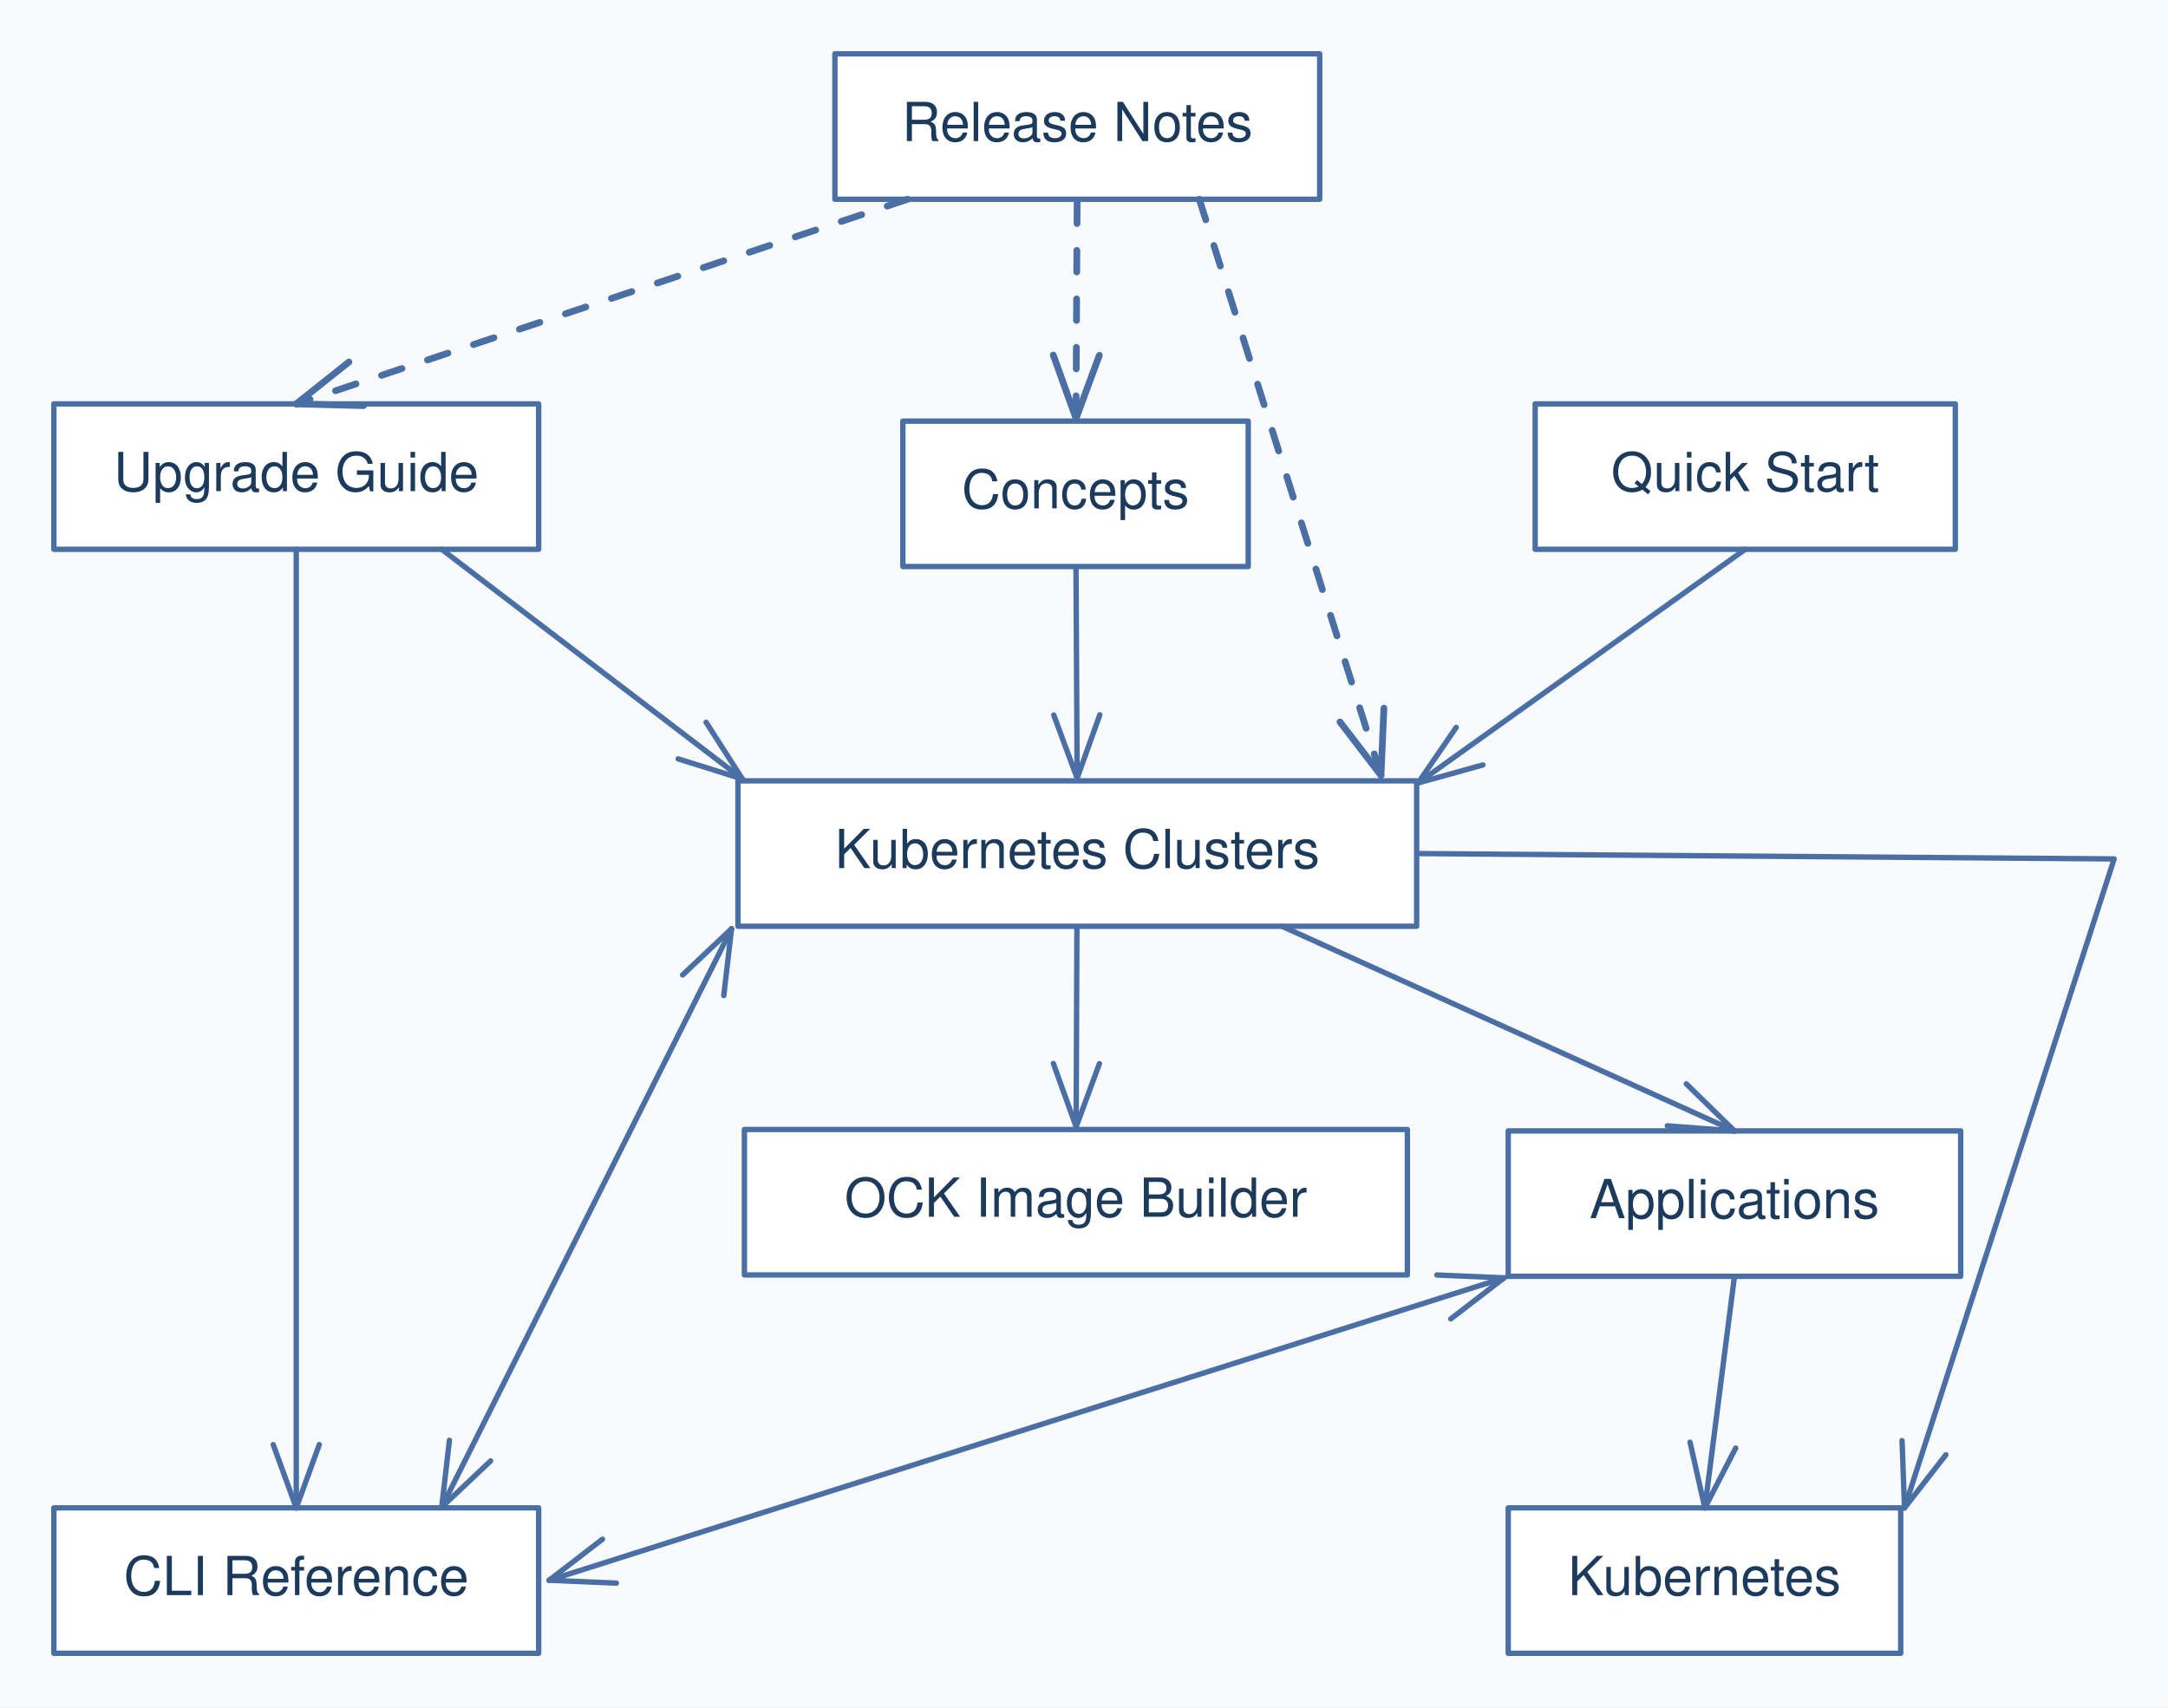
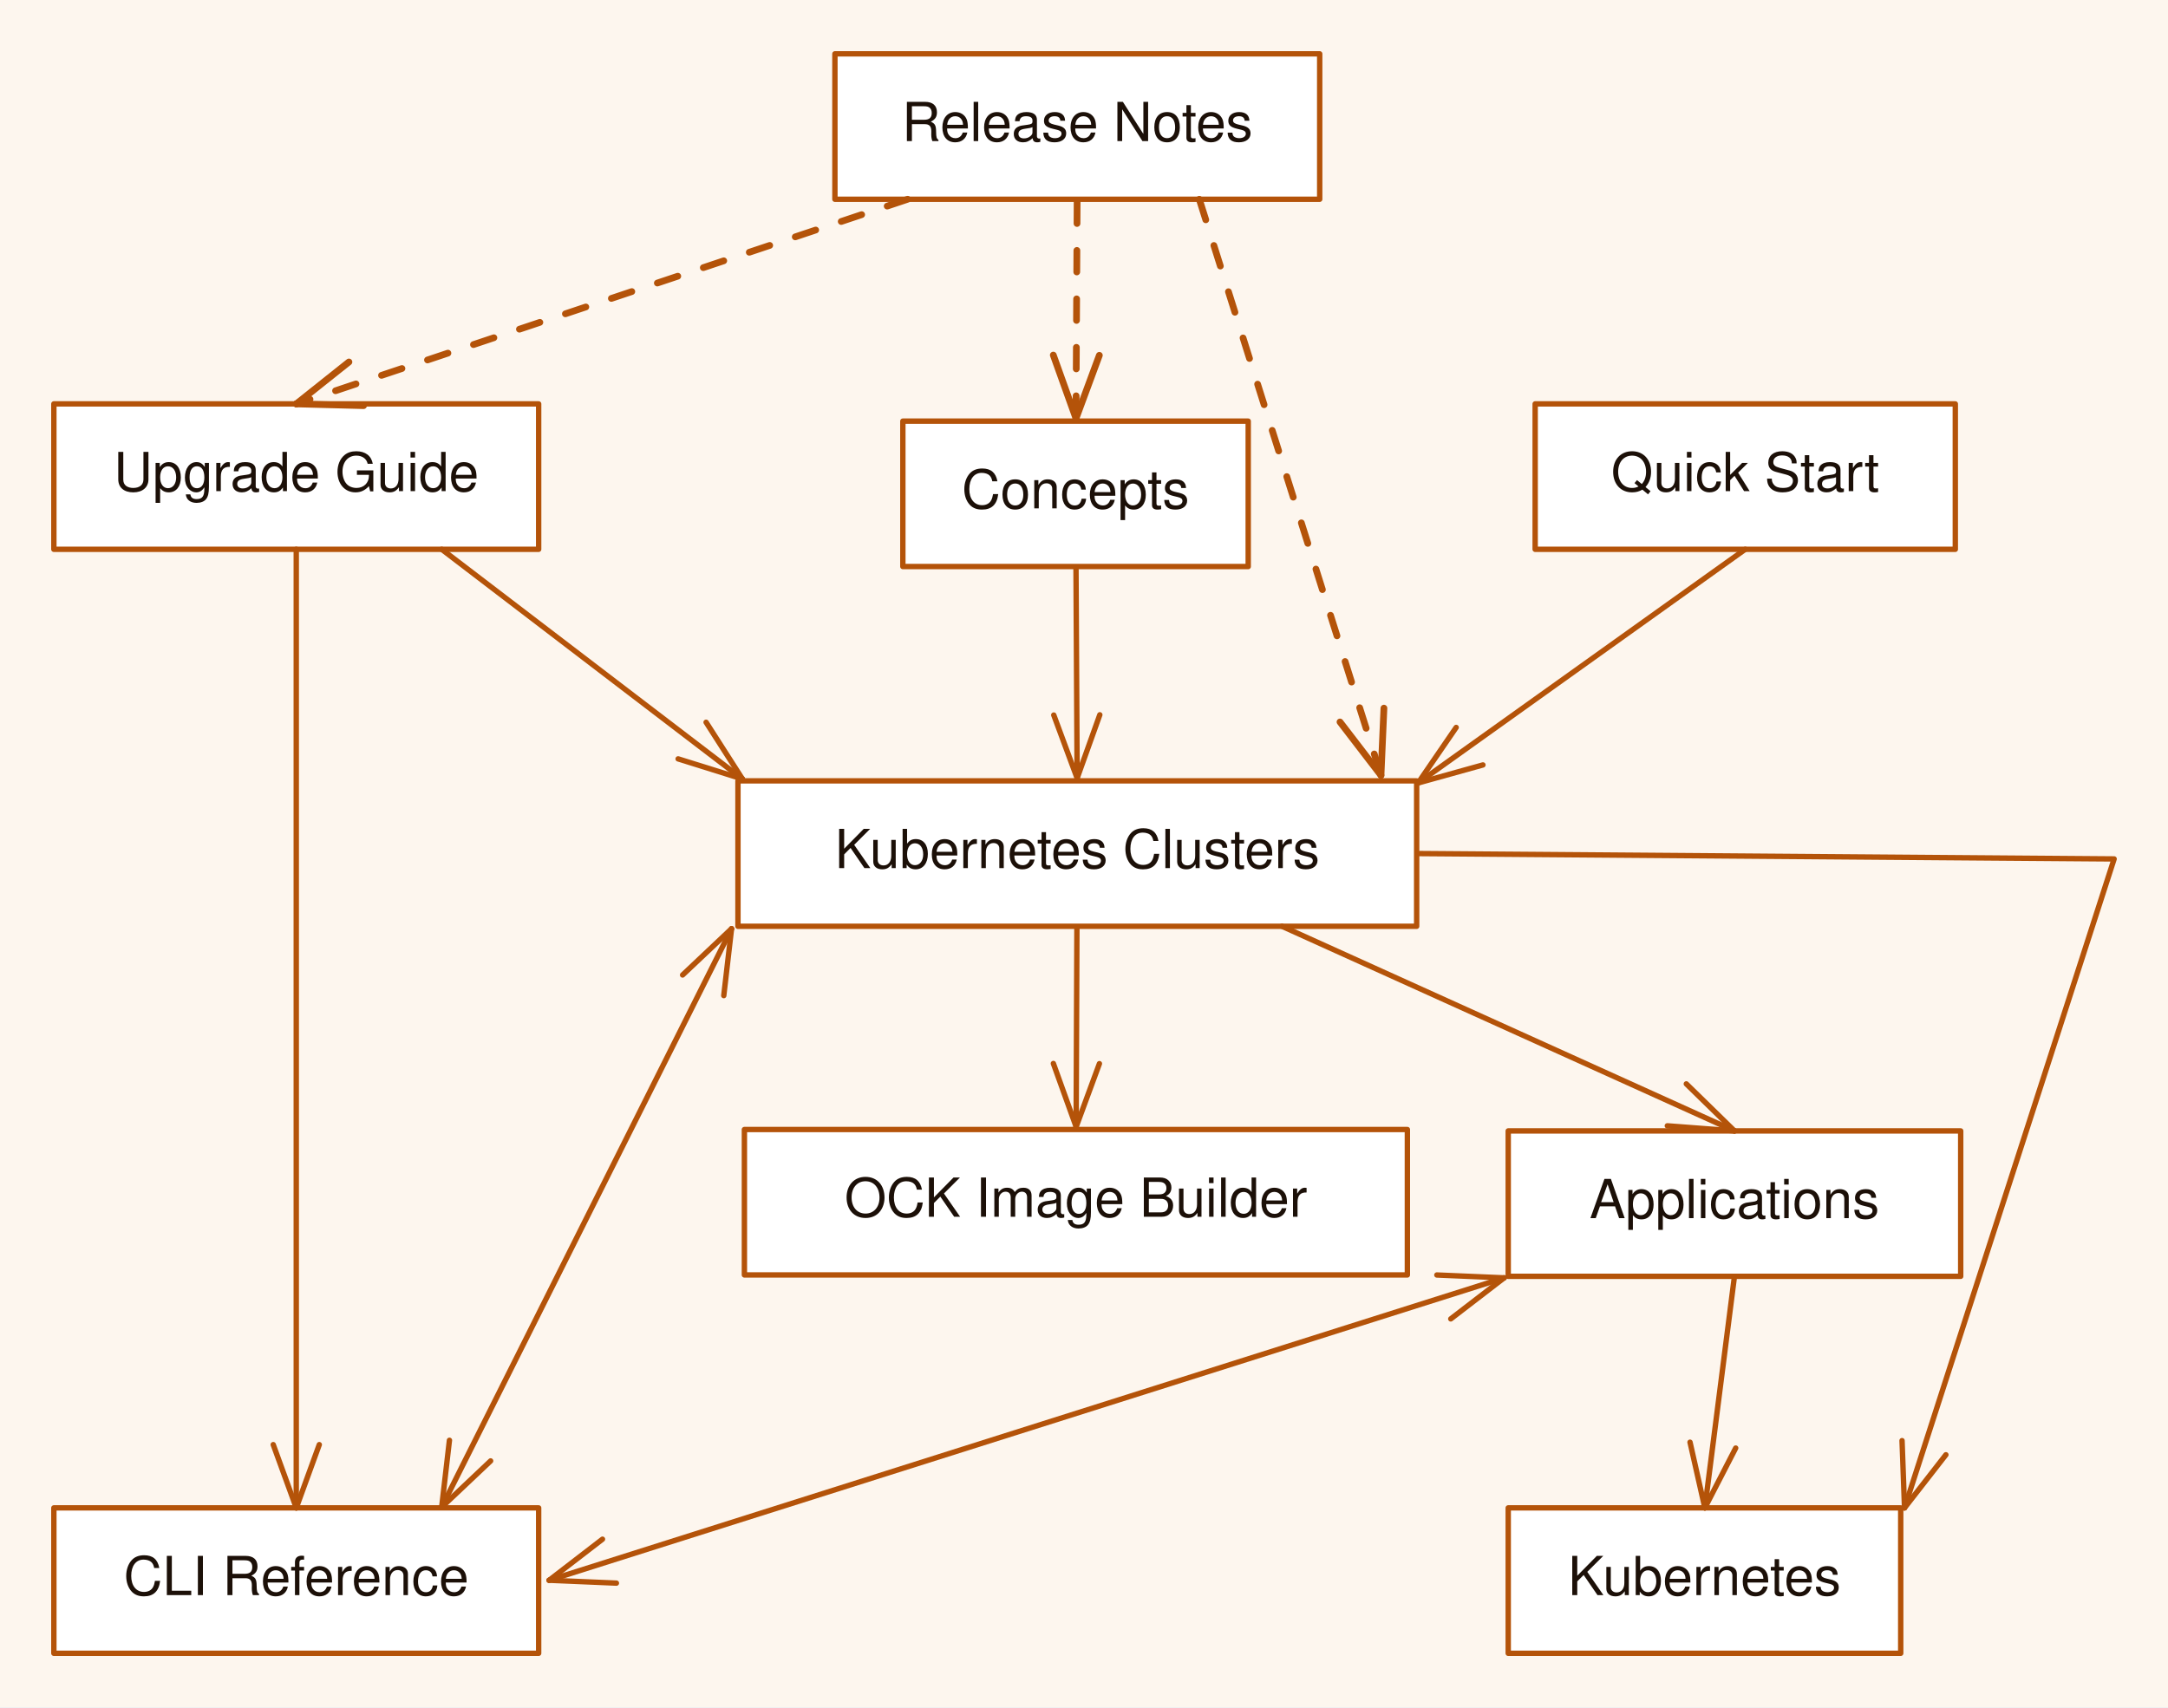
<svg xmlns="http://www.w3.org/2000/svg" version="1.1" viewBox="0 0 804.971 634" width="804.971" height="634">
  <defs>
    <style class="style-fonts">
      </style>
  </defs>
-   <rect x="0" y="0" width="804.971" height="634" fill="#F8FAFC" />
+   <rect x="0" y="0" width="804.971" height="634" fill="#fdf6ee" />
  <g stroke-linecap="round" transform="translate(310 20) rotate(0 90 27)">
    <path d="M0 0 L180 0 L180 54 L0 54" stroke="none" stroke-width="0" fill="#FFFFFF" />
-     <path d="M0 0 C43.65 0, 87.29 0, 180 0 M0 0 C38.62 0, 77.25 0, 180 0 M180 0 C180 15.85, 180 31.7, 180 54 M180 0 C180 11.73, 180 23.47, 180 54 M180 54 C136 54, 92 54, 0 54 M180 54 C143.81 54, 107.61 54, 0 54 M0 54 C0 41.86, 0 29.72, 0 0 M0 54 C0 37.3, 0 20.6, 0 0" stroke="#4A6FA5" stroke-width="2" fill="none" />
+     <path d="M0 0 C43.65 0, 87.29 0, 180 0 M0 0 C38.62 0, 77.25 0, 180 0 M180 0 C180 15.85, 180 31.7, 180 54 M180 0 C180 11.73, 180 23.47, 180 54 M180 54 C136 54, 92 54, 0 54 M180 54 C143.81 54, 107.61 54, 0 54 M0 54 C0 41.86, 0 29.72, 0 0 M0 54 C0 37.3, 0 20.6, 0 0" stroke="#b45309" stroke-width="2" fill="none" />
  </g>
  <g transform="translate(322 34.5) rotate(0 78 12.5)">
-     <text x="78" y="17.9" font-family="Helvetica, Segoe UI Emoji" font-size="20px" fill="#1B3A5C" text-anchor="middle" style="white-space: pre;" direction="ltr" dominant-baseline="alphabetic">Release Notes</text>
+     <text x="78" y="17.9" font-family="Helvetica, Segoe UI Emoji" font-size="20px" fill="#1c1008" text-anchor="middle" style="white-space: pre;" direction="ltr" dominant-baseline="alphabetic">Release Notes</text>
  </g>
  <g stroke-linecap="round" transform="translate(335.2275 156.4023) rotate(0 64.11719 27)">
    <path d="M0 0 L128.23 0 L128.23 54 L0 54" stroke="none" stroke-width="0" fill="#FFFFFF" />
-     <path d="M0 0 C50.69 0, 101.38 0, 128.23 0 M0 0 C45.2 0, 90.4 0, 128.23 0 M128.23 0 C128.23 11.71, 128.23 23.42, 128.23 54 M128.23 0 C128.23 21.06, 128.23 42.11, 128.23 54 M128.23 54 C96.82 54, 65.4 54, 0 54 M128.23 54 C93.09 54, 57.95 54, 0 54 M0 54 C0 40.76, 0 27.53, 0 0 M0 54 C0 39.74, 0 25.49, 0 0" stroke="#4A6FA5" stroke-width="2" fill="none" />
+     <path d="M0 0 C50.69 0, 101.38 0, 128.23 0 M0 0 C45.2 0, 90.4 0, 128.23 0 M128.23 0 C128.23 11.71, 128.23 23.42, 128.23 54 M128.23 0 C128.23 21.06, 128.23 42.11, 128.23 54 M128.23 54 C96.82 54, 65.4 54, 0 54 M128.23 54 C93.09 54, 57.95 54, 0 54 M0 54 C0 40.76, 0 27.53, 0 0 M0 54 C0 39.74, 0 25.49, 0 0" stroke="#b45309" stroke-width="2" fill="none" />
  </g>
  <g transform="translate(351.3445 170.9023) rotate(0 48 12.5)">
-     <text x="48" y="17.9" font-family="Helvetica, Segoe UI Emoji" font-size="20px" fill="#1B3A5C" text-anchor="middle" style="white-space: pre;" direction="ltr" dominant-baseline="alphabetic">Concepts</text>
+     <text x="48" y="17.9" font-family="Helvetica, Segoe UI Emoji" font-size="20px" fill="#1c1008" text-anchor="middle" style="white-space: pre;" direction="ltr" dominant-baseline="alphabetic">Concepts</text>
  </g>
  <g stroke-linecap="round" transform="translate(570 150) rotate(0 78 27)">
    <path d="M0 0 L156 0 L156 54 L0 54" stroke="none" stroke-width="0" fill="#FFFFFF" />
-     <path d="M0 0 C46.95 0, 93.91 0, 156 0 M0 0 C55.74 0, 111.48 0, 156 0 M156 0 C156 20.87, 156 41.74, 156 54 M156 0 C156 15.38, 156 30.76, 156 54 M156 54 C122.15 54, 88.29 54, 0 54 M156 54 C110.98 54, 65.95 54, 0 54 M0 54 C0 32.72, 0 11.45, 0 0 M0 54 C0 32.42, 0 10.85, 0 0" stroke="#4A6FA5" stroke-width="2" fill="none" />
+     <path d="M0 0 C46.95 0, 93.91 0, 156 0 M0 0 C55.74 0, 111.48 0, 156 0 M156 0 C156 20.87, 156 41.74, 156 54 M156 0 C156 15.38, 156 30.76, 156 54 M156 54 C122.15 54, 88.29 54, 0 54 M156 54 C110.98 54, 65.95 54, 0 54 M0 54 C0 32.72, 0 11.45, 0 0 M0 54 C0 32.42, 0 10.85, 0 0" stroke="#b45309" stroke-width="2" fill="none" />
  </g>
  <g transform="translate(582 164.5) rotate(0 66 12.5)">
-     <text x="66" y="17.9" font-family="Helvetica, Segoe UI Emoji" font-size="20px" fill="#1B3A5C" text-anchor="middle" style="white-space: pre;" direction="ltr" dominant-baseline="alphabetic">Quick Start</text>
+     <text x="66" y="17.9" font-family="Helvetica, Segoe UI Emoji" font-size="20px" fill="#1c1008" text-anchor="middle" style="white-space: pre;" direction="ltr" dominant-baseline="alphabetic">Quick Start</text>
  </g>
  <g stroke-linecap="round" transform="translate(20 560) rotate(0 90 27)">
    <path d="M0 0 L180 0 L180 54 L0 54" stroke="none" stroke-width="0" fill="#FFFFFF" />
-     <path d="M0 0 C71.47 0, 142.94 0, 180 0 M0 0 C69.37 0, 138.75 0, 180 0 M180 0 C180 14.53, 180 29.05, 180 54 M180 0 C180 16.32, 180 32.65, 180 54 M180 54 C140.97 54, 101.95 54, 0 54 M180 54 C115.27 54, 50.55 54, 0 54 M0 54 C0 37.11, 0 20.22, 0 0 M0 54 C0 35.25, 0 16.51, 0 0" stroke="#4A6FA5" stroke-width="2" fill="none" />
+     <path d="M0 0 C71.47 0, 142.94 0, 180 0 M0 0 C69.37 0, 138.75 0, 180 0 M180 0 C180 14.53, 180 29.05, 180 54 M180 0 C180 16.32, 180 32.65, 180 54 M180 54 C140.97 54, 101.95 54, 0 54 M180 54 C115.27 54, 50.55 54, 0 54 M0 54 C0 37.11, 0 20.22, 0 0 M0 54 C0 35.25, 0 16.51, 0 0" stroke="#b45309" stroke-width="2" fill="none" />
  </g>
  <g transform="translate(32 574.5) rotate(0 78 12.5)">
-     <text x="78" y="17.9" font-family="Helvetica, Segoe UI Emoji" font-size="20px" fill="#1B3A5C" text-anchor="middle" style="white-space: pre;" direction="ltr" dominant-baseline="alphabetic">CLI Reference</text>
+     <text x="78" y="17.9" font-family="Helvetica, Segoe UI Emoji" font-size="20px" fill="#1c1008" text-anchor="middle" style="white-space: pre;" direction="ltr" dominant-baseline="alphabetic">CLI Reference</text>
  </g>
  <g stroke-linecap="round" transform="translate(274 290) rotate(0 126 27)">
    <path d="M0 0 L252 0 L252 54 L0 54" stroke="none" stroke-width="0" fill="#FFFFFF" />
-     <path d="M0 0 C52.06 0, 104.13 0, 252 0 M0 0 C72.47 0, 144.95 0, 252 0 M252 0 C252 19.01, 252 38.02, 252 54 M252 0 C252 15.88, 252 31.77, 252 54 M252 54 C184.65 54, 117.3 54, 0 54 M252 54 C176.23 54, 100.47 54, 0 54 M0 54 C0 40.06, 0 26.11, 0 0 M0 54 C0 34.08, 0 14.17, 0 0" stroke="#4A6FA5" stroke-width="2" fill="none" />
+     <path d="M0 0 C52.06 0, 104.13 0, 252 0 M0 0 C72.47 0, 144.95 0, 252 0 M252 0 C252 19.01, 252 38.02, 252 54 M252 0 C252 15.88, 252 31.77, 252 54 M252 54 C184.65 54, 117.3 54, 0 54 M252 54 C176.23 54, 100.47 54, 0 54 M0 54 C0 40.06, 0 26.11, 0 0 M0 54 C0 34.08, 0 14.17, 0 0" stroke="#b45309" stroke-width="2" fill="none" />
  </g>
  <g transform="translate(286 304.5) rotate(0 114 12.5)">
-     <text x="114" y="17.9" font-family="Helvetica, Segoe UI Emoji" font-size="20px" fill="#1B3A5C" text-anchor="middle" style="white-space: pre;" direction="ltr" dominant-baseline="alphabetic">Kubernetes Clusters</text>
+     <text x="114" y="17.9" font-family="Helvetica, Segoe UI Emoji" font-size="20px" fill="#1c1008" text-anchor="middle" style="white-space: pre;" direction="ltr" dominant-baseline="alphabetic">Kubernetes Clusters</text>
  </g>
  <g stroke-linecap="round" transform="translate(560 420) rotate(0 84 27)">
    <path d="M0 0 L168 0 L168 54 L0 54" stroke="none" stroke-width="0" fill="#FFFFFF" />
-     <path d="M0 0 C37.85 0, 75.7 0, 168 0 M0 0 C42.71 0, 85.41 0, 168 0 M168 0 C168 14.78, 168 29.56, 168 54 M168 0 C168 11.84, 168 23.67, 168 54 M168 54 C111.16 54, 54.33 54, 0 54 M168 54 C106.32 54, 44.64 54, 0 54 M0 54 C0 34.26, 0 14.53, 0 0 M0 54 C0 35.55, 0 17.1, 0 0" stroke="#4A6FA5" stroke-width="2" fill="none" />
+     <path d="M0 0 C37.85 0, 75.7 0, 168 0 M0 0 C42.71 0, 85.41 0, 168 0 M168 0 C168 14.78, 168 29.56, 168 54 M168 0 C168 11.84, 168 23.67, 168 54 M168 54 C111.16 54, 54.33 54, 0 54 M168 54 C106.32 54, 44.64 54, 0 54 M0 54 C0 34.26, 0 14.53, 0 0 M0 54 C0 35.55, 0 17.1, 0 0" stroke="#b45309" stroke-width="2" fill="none" />
  </g>
  <g transform="translate(572 434.5) rotate(0 72 12.5)">
-     <text x="72" y="17.9" font-family="Helvetica, Segoe UI Emoji" font-size="20px" fill="#1B3A5C" text-anchor="middle" style="white-space: pre;" direction="ltr" dominant-baseline="alphabetic">Applications</text>
+     <text x="72" y="17.9" font-family="Helvetica, Segoe UI Emoji" font-size="20px" fill="#1c1008" text-anchor="middle" style="white-space: pre;" direction="ltr" dominant-baseline="alphabetic">Applications</text>
  </g>
  <g stroke-linecap="round" transform="translate(560 560) rotate(0 72.86719 27)">
    <path d="M0 0 L145.73 0 L145.73 54 L0 54" stroke="none" stroke-width="0" fill="#FFFFFF" />
-     <path d="M0 0 C46.46 0, 92.93 0, 145.73 0 M0 0 C39.99 0, 79.98 0, 145.73 0 M145.73 0 C145.73 18.79, 145.73 37.59, 145.73 54 M145.73 0 C145.73 17.48, 145.73 34.97, 145.73 54 M145.73 54 C99.89 54, 54.05 54, 0 54 M145.73 54 C107.76 54, 69.79 54, 0 54 M0 54 C0 40.22, 0 26.43, 0 0 M0 54 C0 39.11, 0 24.22, 0 0" stroke="#4A6FA5" stroke-width="2" fill="none" />
+     <path d="M0 0 C46.46 0, 92.93 0, 145.73 0 M0 0 C39.99 0, 79.98 0, 145.73 0 M145.73 0 C145.73 18.79, 145.73 37.59, 145.73 54 M145.73 0 C145.73 17.48, 145.73 34.97, 145.73 54 M145.73 54 C99.89 54, 54.05 54, 0 54 M145.73 54 C107.76 54, 69.79 54, 0 54 M0 54 C0 40.22, 0 26.43, 0 0 M0 54 C0 39.11, 0 24.22, 0 0" stroke="#b45309" stroke-width="2" fill="none" />
  </g>
  <g transform="translate(572.867 574.5) rotate(0 60 12.5)">
-     <text x="60" y="17.9" font-family="Helvetica, Segoe UI Emoji" font-size="20px" fill="#1B3A5C" text-anchor="middle" style="white-space: pre;" direction="ltr" dominant-baseline="alphabetic">Kubernetes</text>
+     <text x="60" y="17.9" font-family="Helvetica, Segoe UI Emoji" font-size="20px" fill="#1c1008" text-anchor="middle" style="white-space: pre;" direction="ltr" dominant-baseline="alphabetic">Kubernetes</text>
  </g>
  <g stroke-linecap="round" transform="translate(276.3916 419.4824) rotate(0 123.0796 27)">
    <path d="M0 0 L246.16 0 L246.16 54 L0 54" stroke="none" stroke-width="0" fill="#FFFFFF" />
-     <path d="M0 0 C85.86 0, 171.73 0, 246.16 0 M0 0 C96.94 0, 193.88 0, 246.16 0 M246.16 0 C246.16 13.21, 246.16 26.43, 246.16 54 M246.16 0 C246.16 19.63, 246.16 39.26, 246.16 54 M246.16 54 C185.98 54, 125.81 54, 0 54 M246.16 54 C168.03 54, 89.9 54, 0 54 M0 54 C0 39.68, 0 25.36, 0 0 M0 54 C0 36.2, 0 18.39, 0 0" stroke="#4A6FA5" stroke-width="2" fill="none" />
+     <path d="M0 0 C85.86 0, 171.73 0, 246.16 0 M0 0 C96.94 0, 193.88 0, 246.16 0 M246.16 0 C246.16 13.21, 246.16 26.43, 246.16 54 M246.16 0 C246.16 19.63, 246.16 39.26, 246.16 54 M246.16 54 C185.98 54, 125.81 54, 0 54 M246.16 54 C168.03 54, 89.9 54, 0 54 M0 54 C0 39.68, 0 25.36, 0 0 M0 54 C0 36.2, 0 18.39, 0 0" stroke="#b45309" stroke-width="2" fill="none" />
  </g>
  <g transform="translate(313.3237 433.9824) rotate(0 86.14746 12.5)">
-     <text x="86.147" y="17.9" font-family="Helvetica, Segoe UI Emoji" font-size="20px" fill="#1B3A5C" text-anchor="middle" style="white-space: pre;" direction="ltr" dominant-baseline="alphabetic">OCK Image Builder</text>
+     <text x="86.147" y="17.9" font-family="Helvetica, Segoe UI Emoji" font-size="20px" fill="#1c1008" text-anchor="middle" style="white-space: pre;" direction="ltr" dominant-baseline="alphabetic">OCK Image Builder</text>
  </g>
  <g stroke-linecap="round" transform="translate(20 150) rotate(0 90 27)">
    <path d="M0 0 L180 0 L180 54 L0 54" stroke="none" stroke-width="0" fill="#FFFFFF" />
-     <path d="M0 0 C70.07 0, 140.14 0, 180 0 M0 0 C36.92 0, 73.85 0, 180 0 M180 0 C180 12.28, 180 24.55, 180 54 M180 0 C180 12.55, 180 25.1, 180 54 M180 54 C131.56 54, 83.12 54, 0 54 M180 54 C128.96 54, 77.92 54, 0 54 M0 54 C0 39.54, 0 25.07, 0 0 M0 54 C0 39.55, 0 25.11, 0 0" stroke="#4A6FA5" stroke-width="2" fill="none" />
+     <path d="M0 0 C70.07 0, 140.14 0, 180 0 M0 0 C36.92 0, 73.85 0, 180 0 M180 0 C180 12.28, 180 24.55, 180 54 M180 0 C180 12.55, 180 25.1, 180 54 M180 54 C131.56 54, 83.12 54, 0 54 M180 54 C128.96 54, 77.92 54, 0 54 M0 54 C0 39.54, 0 25.07, 0 0 M0 54 C0 39.55, 0 25.11, 0 0" stroke="#b45309" stroke-width="2" fill="none" />
  </g>
  <g transform="translate(32 164.5) rotate(0 78 12.5)">
-     <text x="78" y="17.9" font-family="Helvetica, Segoe UI Emoji" font-size="20px" fill="#1B3A5C" text-anchor="middle" style="white-space: pre;" direction="ltr" dominant-baseline="alphabetic">Upgrade Guide</text>
+     <text x="78" y="17.9" font-family="Helvetica, Segoe UI Emoji" font-size="20px" fill="#1c1008" text-anchor="middle" style="white-space: pre;" direction="ltr" dominant-baseline="alphabetic">Upgrade Guide</text>
  </g>
  <g stroke-linecap="round">
    <g transform="translate(399.9349 75) rotate(0 -0.2106983 40.20117)">
-       <path d="M0 0 C-0.16 31.41, -0.33 62.82, -0.42 80.4" stroke="#4A6FA5" stroke-width="2.5" fill="none" stroke-dasharray="8 10" />
+       <path d="M0 0 C-0.16 31.41, -0.33 62.82, -0.42 80.4" stroke="#b45309" stroke-width="2.5" fill="none" stroke-dasharray="8 10" />
    </g>
    <g transform="translate(399.9349 75) rotate(0 -0.2106983 40.20117)">
-       <path d="M-8.85 56.87 C-5.56 66.06, -2.26 75.25, -0.42 80.4" stroke="#4A6FA5" stroke-width="2.5" fill="none" />
+       <path d="M-8.85 56.87 C-5.56 66.06, -2.26 75.25, -0.42 80.4" stroke="#b45309" stroke-width="2.5" fill="none" />
    </g>
    <g transform="translate(399.9349 75) rotate(0 -0.2106983 40.20117)">
-       <path d="M8.25 56.96 C4.86 66.11, 1.48 75.27, -0.42 80.4" stroke="#4A6FA5" stroke-width="2.5" fill="none" />
+       <path d="M8.25 56.96 C4.86 66.11, 1.48 75.27, -0.42 80.4" stroke="#b45309" stroke-width="2.5" fill="none" />
    </g>
  </g>
  <mask />
  <g stroke-linecap="round">
    <g transform="translate(445.2979 74.00488) rotate(0 33.72803 106.9771)">
-       <path d="M0 0 C17.36 55.07, 34.72 110.13, 67.46 213.95" stroke="#4A6FA5" stroke-width="2.5" fill="none" stroke-dasharray="8 10" />
+       <path d="M0 0 C17.36 55.07, 34.72 110.13, 67.46 213.95" stroke="#b45309" stroke-width="2.5" fill="none" stroke-dasharray="8 10" />
    </g>
    <g transform="translate(445.2979 74.00488) rotate(0 33.72803 106.9771)">
-       <path d="M52.24 194.12 C56.15 199.22, 60.07 204.33, 67.46 213.95" stroke="#4A6FA5" stroke-width="2.5" fill="none" />
+       <path d="M52.24 194.12 C56.15 199.22, 60.07 204.33, 67.46 213.95" stroke="#b45309" stroke-width="2.5" fill="none" />
    </g>
    <g transform="translate(445.2979 74.00488) rotate(0 33.72803 106.9771)">
-       <path d="M68.55 188.98 C68.27 195.41, 67.99 201.83, 67.46 213.95" stroke="#4A6FA5" stroke-width="2.5" fill="none" />
+       <path d="M68.55 188.98 C68.27 195.41, 67.99 201.83, 67.46 213.95" stroke="#b45309" stroke-width="2.5" fill="none" />
    </g>
  </g>
  <mask />
  <g stroke-linecap="round">
    <g transform="translate(337 74) rotate(0 -113.5 38)">
-       <path d="M0 0 C-47.64 15.95, -95.28 31.9, -227 76" stroke="#4A6FA5" stroke-width="2.5" fill="none" stroke-dasharray="8 10" />
+       <path d="M0 0 C-47.64 15.95, -95.28 31.9, -227 76" stroke="#b45309" stroke-width="2.5" fill="none" stroke-dasharray="8 10" />
    </g>
    <g transform="translate(337 74) rotate(0 -113.5 38)">
-       <path d="M-207.44 60.43 C-211.54 63.7, -215.65 66.97, -227 76" stroke="#4A6FA5" stroke-width="2.5" fill="none" />
+       <path d="M-207.44 60.43 C-211.54 63.7, -215.65 66.97, -227 76" stroke="#b45309" stroke-width="2.5" fill="none" />
    </g>
    <g transform="translate(337 74) rotate(0 -113.5 38)">
-       <path d="M-202.01 76.65 C-207.25 76.51, -212.5 76.38, -227 76" stroke="#4A6FA5" stroke-width="2.5" fill="none" />
+       <path d="M-202.01 76.65 C-207.25 76.51, -212.5 76.38, -227 76" stroke="#b45309" stroke-width="2.5" fill="none" />
    </g>
  </g>
  <mask />
  <g stroke-linecap="round">
    <g transform="translate(648 204) rotate(0 -60.73633 43.38818)">
-       <path d="M0 0 C-41.5 29.64, -82.99 59.29, -121.47 86.78 M0 0 C-33.32 23.8, -66.64 47.6, -121.47 86.78" stroke="#4A6FA5" stroke-width="2" fill="none" />
+       <path d="M0 0 C-41.5 29.64, -82.99 59.29, -121.47 86.78 M0 0 C-33.32 23.8, -66.64 47.6, -121.47 86.78" stroke="#b45309" stroke-width="2" fill="none" />
    </g>
    <g transform="translate(648 204) rotate(0 -60.73633 43.38818)">
-       <path d="M-107.33 66.16 C-112.16 73.2, -116.99 80.25, -121.47 86.78 M-107.33 66.16 C-111.21 71.82, -115.09 77.47, -121.47 86.78" stroke="#4A6FA5" stroke-width="2" fill="none" />
+       <path d="M-107.33 66.16 C-112.16 73.2, -116.99 80.25, -121.47 86.78 M-107.33 66.16 C-111.21 71.82, -115.09 77.47, -121.47 86.78" stroke="#b45309" stroke-width="2" fill="none" />
    </g>
    <g transform="translate(648 204) rotate(0 -60.73633 43.38818)">
-       <path d="M-97.39 80.08 C-105.61 82.37, -113.84 84.65, -121.47 86.78 M-97.39 80.08 C-103.99 81.92, -110.6 83.75, -121.47 86.78" stroke="#4A6FA5" stroke-width="2" fill="none" />
+       <path d="M-97.39 80.08 C-105.61 82.37, -113.84 84.65, -121.47 86.78 M-97.39 80.08 C-103.99 81.92, -110.6 83.75, -121.47 86.78" stroke="#b45309" stroke-width="2" fill="none" />
    </g>
  </g>
  <mask />
  <g stroke-linecap="round">
    <g transform="translate(399.5183 211.4023) rotate(0 0.2079999 38.79883)">
-       <path d="M0 0 C0.12 21.85, 0.23 43.69, 0.42 77.6 M0 0 C0.16 29.94, 0.32 59.88, 0.42 77.6" stroke="#4A6FA5" stroke-width="2" fill="none" />
+       <path d="M0 0 C0.12 21.85, 0.23 43.69, 0.42 77.6 M0 0 C0.16 29.94, 0.32 59.88, 0.42 77.6" stroke="#b45309" stroke-width="2" fill="none" />
    </g>
    <g transform="translate(399.5183 211.4023) rotate(0 0.2079999 38.79883)">
-       <path d="M-8.26 54.15 C-5.82 60.75, -3.37 67.35, 0.42 77.6 M-8.26 54.15 C-4.91 63.2, -1.57 72.24, 0.42 77.6" stroke="#4A6FA5" stroke-width="2" fill="none" />
+       <path d="M-8.26 54.15 C-5.82 60.75, -3.37 67.35, 0.42 77.6 M-8.26 54.15 C-4.91 63.2, -1.57 72.24, 0.42 77.6" stroke="#b45309" stroke-width="2" fill="none" />
    </g>
    <g transform="translate(399.5183 211.4023) rotate(0 0.2079999 38.79883)">
-       <path d="M8.84 54.06 C6.47 60.69, 4.1 67.31, 0.42 77.6 M8.84 54.06 C5.59 63.14, 2.34 72.22, 0.42 77.6" stroke="#4A6FA5" stroke-width="2" fill="none" />
-     </g>
-   </g>
-   <mask />
-   <g stroke-linecap="round">
-     <g transform="translate(271.6172 344.915) rotate(0 -53.80859 107.4082)">
-       <path d="M0 0 C-38.06 75.98, -76.12 151.95, -107.62 214.82 M0 0 C-26.33 52.56, -52.66 105.12, -107.62 214.82" stroke="#4A6FA5" stroke-width="2" fill="none" />
-     </g>
-     <g transform="translate(271.6172 344.915) rotate(0 -53.80859 107.4082)">
-       <path d="M-2.88 24.83 C-1.86 16.05, -0.84 7.27, 0 0 M-2.88 24.83 C-2.17 18.76, -1.47 12.68, 0 0" stroke="#4A6FA5" stroke-width="2" fill="none" />
-     </g>
-     <g transform="translate(271.6172 344.915) rotate(0 -53.80859 107.4082)">
-       <path d="M-18.17 17.17 C-11.74 11.1, -5.32 5.03, 0 0 M-18.17 17.17 C-13.72 12.97, -9.28 8.77, 0 0" stroke="#4A6FA5" stroke-width="2" fill="none" />
-     </g>
-     <g transform="translate(271.6172 344.915) rotate(0 -53.80859 107.4082)">
-       <path d="M-104.74 189.98 C-105.76 198.77, -106.78 207.55, -107.62 214.82 M-104.74 189.98 C-105.44 196.06, -106.15 202.13, -107.62 214.82" stroke="#4A6FA5" stroke-width="2" fill="none" />
-     </g>
-     <g transform="translate(271.6172 344.915) rotate(0 -53.80859 107.4082)">
-       <path d="M-89.45 197.64 C-95.88 203.72, -102.3 209.79, -107.62 214.82 M-89.45 197.64 C-93.89 201.84, -98.34 206.05, -107.62 214.82" stroke="#4A6FA5" stroke-width="2" fill="none" />
+       <path d="M8.84 54.06 C6.47 60.69, 4.1 67.31, 0.42 77.6 M8.84 54.06 C5.59 63.14, 2.34 72.22, 0.42 77.6" stroke="#b45309" stroke-width="2" fill="none" />
+     </g>
+   </g>
+   <mask />
+   <g stroke-linecap="round">
+     <g transform="translate(271.6172 344.915) rotate(0 -53.80859 107.4082)">
+       <path d="M0 0 C-38.06 75.98, -76.12 151.95, -107.62 214.82 M0 0 C-26.33 52.56, -52.66 105.12, -107.62 214.82" stroke="#b45309" stroke-width="2" fill="none" />
+     </g>
+     <g transform="translate(271.6172 344.915) rotate(0 -53.80859 107.4082)">
+       <path d="M-2.88 24.83 C-1.86 16.05, -0.84 7.27, 0 0 M-2.88 24.83 C-2.17 18.76, -1.47 12.68, 0 0" stroke="#b45309" stroke-width="2" fill="none" />
+     </g>
+     <g transform="translate(271.6172 344.915) rotate(0 -53.80859 107.4082)">
+       <path d="M-18.17 17.17 C-11.74 11.1, -5.32 5.03, 0 0 M-18.17 17.17 C-13.72 12.97, -9.28 8.77, 0 0" stroke="#b45309" stroke-width="2" fill="none" />
+     </g>
+     <g transform="translate(271.6172 344.915) rotate(0 -53.80859 107.4082)">
+       <path d="M-104.74 189.98 C-105.76 198.77, -106.78 207.55, -107.62 214.82 M-104.74 189.98 C-105.44 196.06, -106.15 202.13, -107.62 214.82" stroke="#b45309" stroke-width="2" fill="none" />
+     </g>
+     <g transform="translate(271.6172 344.915) rotate(0 -53.80859 107.4082)">
+       <path d="M-89.45 197.64 C-95.88 203.72, -102.3 209.79, -107.62 214.82 M-89.45 197.64 C-93.89 201.84, -98.34 206.05, -107.62 214.82" stroke="#b45309" stroke-width="2" fill="none" />
    </g>
  </g>
  <mask />
  <g stroke-linecap="round">
    <g transform="translate(476 344) rotate(0 84 38)">
-       <path d="M0 0 C39.39 17.82, 78.79 35.64, 168 76 M0 0 C63.36 28.66, 126.72 57.33, 168 76" stroke="#4A6FA5" stroke-width="2" fill="none" />
+       <path d="M0 0 C39.39 17.82, 78.79 35.64, 168 76 M0 0 C63.36 28.66, 126.72 57.33, 168 76" stroke="#b45309" stroke-width="2" fill="none" />
    </g>
    <g transform="translate(476 344) rotate(0 84 38)">
-       <path d="M143.07 74.11 C148.92 74.55, 154.76 75, 168 76 M143.07 74.11 C152.47 74.82, 161.87 75.54, 168 76" stroke="#4A6FA5" stroke-width="2" fill="none" />
+       <path d="M143.07 74.11 C148.92 74.55, 154.76 75, 168 76 M143.07 74.11 C152.47 74.82, 161.87 75.54, 168 76" stroke="#b45309" stroke-width="2" fill="none" />
    </g>
    <g transform="translate(476 344) rotate(0 84 38)">
-       <path d="M150.12 58.53 C154.31 62.62, 158.51 66.72, 168 76 M150.12 58.53 C156.86 65.12, 163.61 71.71, 168 76" stroke="#4A6FA5" stroke-width="2" fill="none" />
-     </g>
-   </g>
-   <mask />
-   <g stroke-linecap="round">
-     <g transform="translate(558.4795 474.5664) rotate(0 -177.2959 56.1543)">
-       <path d="M0 0 C-76.01 24.08, -152.03 48.15, -354.59 112.31 M0 0 C-87.75 27.79, -175.5 55.59, -354.59 112.31" stroke="#4A6FA5" stroke-width="2" fill="none" />
-     </g>
-     <g transform="translate(558.4795 474.5664) rotate(0 -177.2959 56.1543)">
-       <path d="M-19.81 15.24 C-15.57 11.98, -11.32 8.71, 0 0 M-19.81 15.24 C-14.91 11.47, -10.01 7.7, 0 0" stroke="#4A6FA5" stroke-width="2" fill="none" />
-     </g>
-     <g transform="translate(558.4795 474.5664) rotate(0 -177.2959 56.1543)">
-       <path d="M-24.98 -1.06 C-19.62 -0.83, -14.27 -0.6, 0 0 M-24.98 -1.06 C-18.8 -0.8, -12.62 -0.53, 0 0" stroke="#4A6FA5" stroke-width="2" fill="none" />
-     </g>
-     <g transform="translate(558.4795 474.5664) rotate(0 -177.2959 56.1543)">
-       <path d="M-334.78 97.06 C-339.03 100.33, -343.27 103.6, -354.59 112.31 M-334.78 97.06 C-339.68 100.84, -344.58 104.61, -354.59 112.31" stroke="#4A6FA5" stroke-width="2" fill="none" />
-     </g>
-     <g transform="translate(558.4795 474.5664) rotate(0 -177.2959 56.1543)">
-       <path d="M-329.61 113.37 C-334.97 113.14, -340.32 112.91, -354.59 112.31 M-329.61 113.37 C-335.8 113.1, -341.98 112.84, -354.59 112.31" stroke="#4A6FA5" stroke-width="2" fill="none" />
+       <path d="M150.12 58.53 C154.31 62.62, 158.51 66.72, 168 76 M150.12 58.53 C156.86 65.12, 163.61 71.71, 168 76" stroke="#b45309" stroke-width="2" fill="none" />
+     </g>
+   </g>
+   <mask />
+   <g stroke-linecap="round">
+     <g transform="translate(558.4795 474.5664) rotate(0 -177.2959 56.1543)">
+       <path d="M0 0 C-76.01 24.08, -152.03 48.15, -354.59 112.31 M0 0 C-87.75 27.79, -175.5 55.59, -354.59 112.31" stroke="#b45309" stroke-width="2" fill="none" />
+     </g>
+     <g transform="translate(558.4795 474.5664) rotate(0 -177.2959 56.1543)">
+       <path d="M-19.81 15.24 C-15.57 11.98, -11.32 8.71, 0 0 M-19.81 15.24 C-14.91 11.47, -10.01 7.7, 0 0" stroke="#b45309" stroke-width="2" fill="none" />
+     </g>
+     <g transform="translate(558.4795 474.5664) rotate(0 -177.2959 56.1543)">
+       <path d="M-24.98 -1.06 C-19.62 -0.83, -14.27 -0.6, 0 0 M-24.98 -1.06 C-18.8 -0.8, -12.62 -0.53, 0 0" stroke="#b45309" stroke-width="2" fill="none" />
+     </g>
+     <g transform="translate(558.4795 474.5664) rotate(0 -177.2959 56.1543)">
+       <path d="M-334.78 97.06 C-339.03 100.33, -343.27 103.6, -354.59 112.31 M-334.78 97.06 C-339.68 100.84, -344.58 104.61, -354.59 112.31" stroke="#b45309" stroke-width="2" fill="none" />
+     </g>
+     <g transform="translate(558.4795 474.5664) rotate(0 -177.2959 56.1543)">
+       <path d="M-329.61 113.37 C-334.97 113.14, -340.32 112.91, -354.59 112.31 M-329.61 113.37 C-335.8 113.1, -341.98 112.84, -354.59 112.31" stroke="#b45309" stroke-width="2" fill="none" />
    </g>
  </g>
  <mask />
  <g stroke-linecap="round">
    <g transform="translate(399.85 345) rotate(0 -0.1413644 36.74121)">
-       <path d="M0 0 C-0.07 17.35, -0.13 34.71, -0.28 73.48 M0 0 C-0.06 16.76, -0.13 33.52, -0.28 73.48" stroke="#4A6FA5" stroke-width="2" fill="none" />
+       <path d="M0 0 C-0.07 17.35, -0.13 34.71, -0.28 73.48 M0 0 C-0.06 16.76, -0.13 33.52, -0.28 73.48" stroke="#b45309" stroke-width="2" fill="none" />
    </g>
    <g transform="translate(399.85 345) rotate(0 -0.1413644 36.74121)">
-       <path d="M-8.74 49.96 C-6.74 55.51, -4.75 61.07, -0.28 73.48 M-8.74 49.96 C-6.81 55.32, -4.88 60.69, -0.28 73.48" stroke="#4A6FA5" stroke-width="2" fill="none" />
+       <path d="M-8.74 49.96 C-6.74 55.51, -4.75 61.07, -0.28 73.48 M-8.74 49.96 C-6.81 55.32, -4.88 60.69, -0.28 73.48" stroke="#b45309" stroke-width="2" fill="none" />
    </g>
    <g transform="translate(399.85 345) rotate(0 -0.1413644 36.74121)">
-       <path d="M8.36 50.02 C6.32 55.56, 4.28 61.1, -0.28 73.48 M8.36 50.02 C6.39 55.37, 4.42 60.72, -0.28 73.48" stroke="#4A6FA5" stroke-width="2" fill="none" />
+       <path d="M8.36 50.02 C6.32 55.56, 4.28 61.1, -0.28 73.48 M8.36 50.02 C6.39 55.37, 4.42 60.72, -0.28 73.48" stroke="#b45309" stroke-width="2" fill="none" />
    </g>
  </g>
  <mask />
  <g stroke-linecap="round">
    <g transform="translate(527.1426 317) rotate(0 128.9141 121.5)">
-       <path d="M0 0 C68.49 0.53, 136.98 1.06, 257.83 1.99 M0 0 C55.44 0.43, 110.87 0.86, 257.83 1.99 M257.83 1.99 C241.79 51.66, 225.75 101.33, 180 243 M257.83 1.99 C240.4 55.97, 222.97 109.95, 180 243" stroke="#4A6FA5" stroke-width="2" fill="none" />
+       <path d="M0 0 C68.49 0.53, 136.98 1.06, 257.83 1.99 M0 0 C55.44 0.43, 110.87 0.86, 257.83 1.99 M257.83 1.99 C241.79 51.66, 225.75 101.33, 180 243 M257.83 1.99 C240.4 55.97, 222.97 109.95, 180 243" stroke="#b45309" stroke-width="2" fill="none" />
    </g>
    <g transform="translate(527.1426 317) rotate(0 128.9141 121.5)">
-       <path d="M179.08 218.02 C179.33 224.65, 179.57 231.29, 180 243 M179.08 218.02 C179.28 223.39, 179.48 228.76, 180 243" stroke="#4A6FA5" stroke-width="2" fill="none" />
+       <path d="M179.08 218.02 C179.33 224.65, 179.57 231.29, 180 243 M179.08 218.02 C179.28 223.39, 179.48 228.76, 180 243" stroke="#b45309" stroke-width="2" fill="none" />
    </g>
    <g transform="translate(527.1426 317) rotate(0 128.9141 121.5)">
-       <path d="M195.36 223.27 C191.28 228.51, 187.2 233.75, 180 243 M195.36 223.27 C192.05 227.51, 188.75 231.76, 180 243" stroke="#4A6FA5" stroke-width="2" fill="none" />
+       <path d="M195.36 223.27 C191.28 228.51, 187.2 233.75, 180 243 M195.36 223.27 C192.05 227.51, 188.75 231.76, 180 243" stroke="#b45309" stroke-width="2" fill="none" />
    </g>
  </g>
  <mask />
  <g stroke-linecap="round">
    <g transform="translate(644 474) rotate(0 -5.5 43)">
-       <path d="M0 0 C-3.28 25.65, -6.56 51.31, -11 86 M0 0 C-3.07 24.01, -6.14 48.01, -11 86" stroke="#4A6FA5" stroke-width="2" fill="none" />
+       <path d="M0 0 C-3.28 25.65, -6.56 51.31, -11 86 M0 0 C-3.07 24.01, -6.14 48.01, -11 86" stroke="#b45309" stroke-width="2" fill="none" />
    </g>
    <g transform="translate(644 474) rotate(0 -5.5 43)">
-       <path d="M-16.5 61.61 C-14.86 68.89, -13.22 76.16, -11 86 M-16.5 61.61 C-14.97 68.42, -13.43 75.23, -11 86" stroke="#4A6FA5" stroke-width="2" fill="none" />
+       <path d="M-16.5 61.61 C-14.86 68.89, -13.22 76.16, -11 86 M-16.5 61.61 C-14.97 68.42, -13.43 75.23, -11 86" stroke="#b45309" stroke-width="2" fill="none" />
    </g>
    <g transform="translate(644 474) rotate(0 -5.5 43)">
-       <path d="M0.46 63.78 C-2.96 70.41, -6.38 77.04, -11 86 M0.46 63.78 C-2.74 69.98, -5.94 76.19, -11 86" stroke="#4A6FA5" stroke-width="2" fill="none" />
+       <path d="M0.46 63.78 C-2.96 70.41, -6.38 77.04, -11 86 M0.46 63.78 C-2.74 69.98, -5.94 76.19, -11 86" stroke="#b45309" stroke-width="2" fill="none" />
    </g>
  </g>
  <mask />
  <g stroke-linecap="round">
    <g transform="translate(164 204) rotate(0 55.8252 42.646)">
-       <path d="M0 0 C28.14 21.5, 56.28 43, 111.65 85.29 M0 0 C44.51 34, 89.01 68, 111.65 85.29" stroke="#4A6FA5" stroke-width="2" fill="none" />
+       <path d="M0 0 C28.14 21.5, 56.28 43, 111.65 85.29 M0 0 C44.51 34, 89.01 68, 111.65 85.29" stroke="#b45309" stroke-width="2" fill="none" />
    </g>
    <g transform="translate(164 204) rotate(0 55.8252 42.646)">
-       <path d="M87.79 77.83 C93.81 79.71, 99.82 81.59, 111.65 85.29 M87.79 77.83 C97.3 80.8, 106.81 83.78, 111.65 85.29" stroke="#4A6FA5" stroke-width="2" fill="none" />
+       <path d="M87.79 77.83 C93.81 79.71, 99.82 81.59, 111.65 85.29 M87.79 77.83 C97.3 80.8, 106.81 83.78, 111.65 85.29" stroke="#b45309" stroke-width="2" fill="none" />
    </g>
    <g transform="translate(164 204) rotate(0 55.8252 42.646)">
-       <path d="M98.17 64.24 C101.57 69.54, 104.97 74.85, 111.65 85.29 M98.17 64.24 C103.55 72.63, 108.92 81.02, 111.65 85.29" stroke="#4A6FA5" stroke-width="2" fill="none" />
+       <path d="M98.17 64.24 C101.57 69.54, 104.97 74.85, 111.65 85.29 M98.17 64.24 C103.55 72.63, 108.92 81.02, 111.65 85.29" stroke="#b45309" stroke-width="2" fill="none" />
    </g>
  </g>
  <mask />
  <g stroke-linecap="round">
    <g transform="translate(110 204) rotate(0 0 178)">
-       <path d="M0 0 C0 117.53, 0 235.06, 0 356 M0 0 C0 117.02, 0 234.03, 0 356" stroke="#4A6FA5" stroke-width="2" fill="none" />
+       <path d="M0 0 C0 117.53, 0 235.06, 0 356 M0 0 C0 117.02, 0 234.03, 0 356" stroke="#b45309" stroke-width="2" fill="none" />
    </g>
    <g transform="translate(110 204) rotate(0 0 178)">
-       <path d="M-8.55 332.51 C-5.73 340.26, -2.9 348.02, 0 356 M-8.55 332.51 C-5.74 340.23, -2.93 347.95, 0 356" stroke="#4A6FA5" stroke-width="2" fill="none" />
+       <path d="M-8.55 332.51 C-5.73 340.26, -2.9 348.02, 0 356 M-8.55 332.51 C-5.74 340.23, -2.93 347.95, 0 356" stroke="#b45309" stroke-width="2" fill="none" />
    </g>
    <g transform="translate(110 204) rotate(0 0 178)">
-       <path d="M8.55 332.51 C5.73 340.26, 2.9 348.02, 0 356 M8.55 332.51 C5.74 340.23, 2.93 347.95, 0 356" stroke="#4A6FA5" stroke-width="2" fill="none" />
+       <path d="M8.55 332.51 C5.73 340.26, 2.9 348.02, 0 356 M8.55 332.51 C5.74 340.23, 2.93 347.95, 0 356" stroke="#b45309" stroke-width="2" fill="none" />
    </g>
  </g>
  <mask />
</svg>
